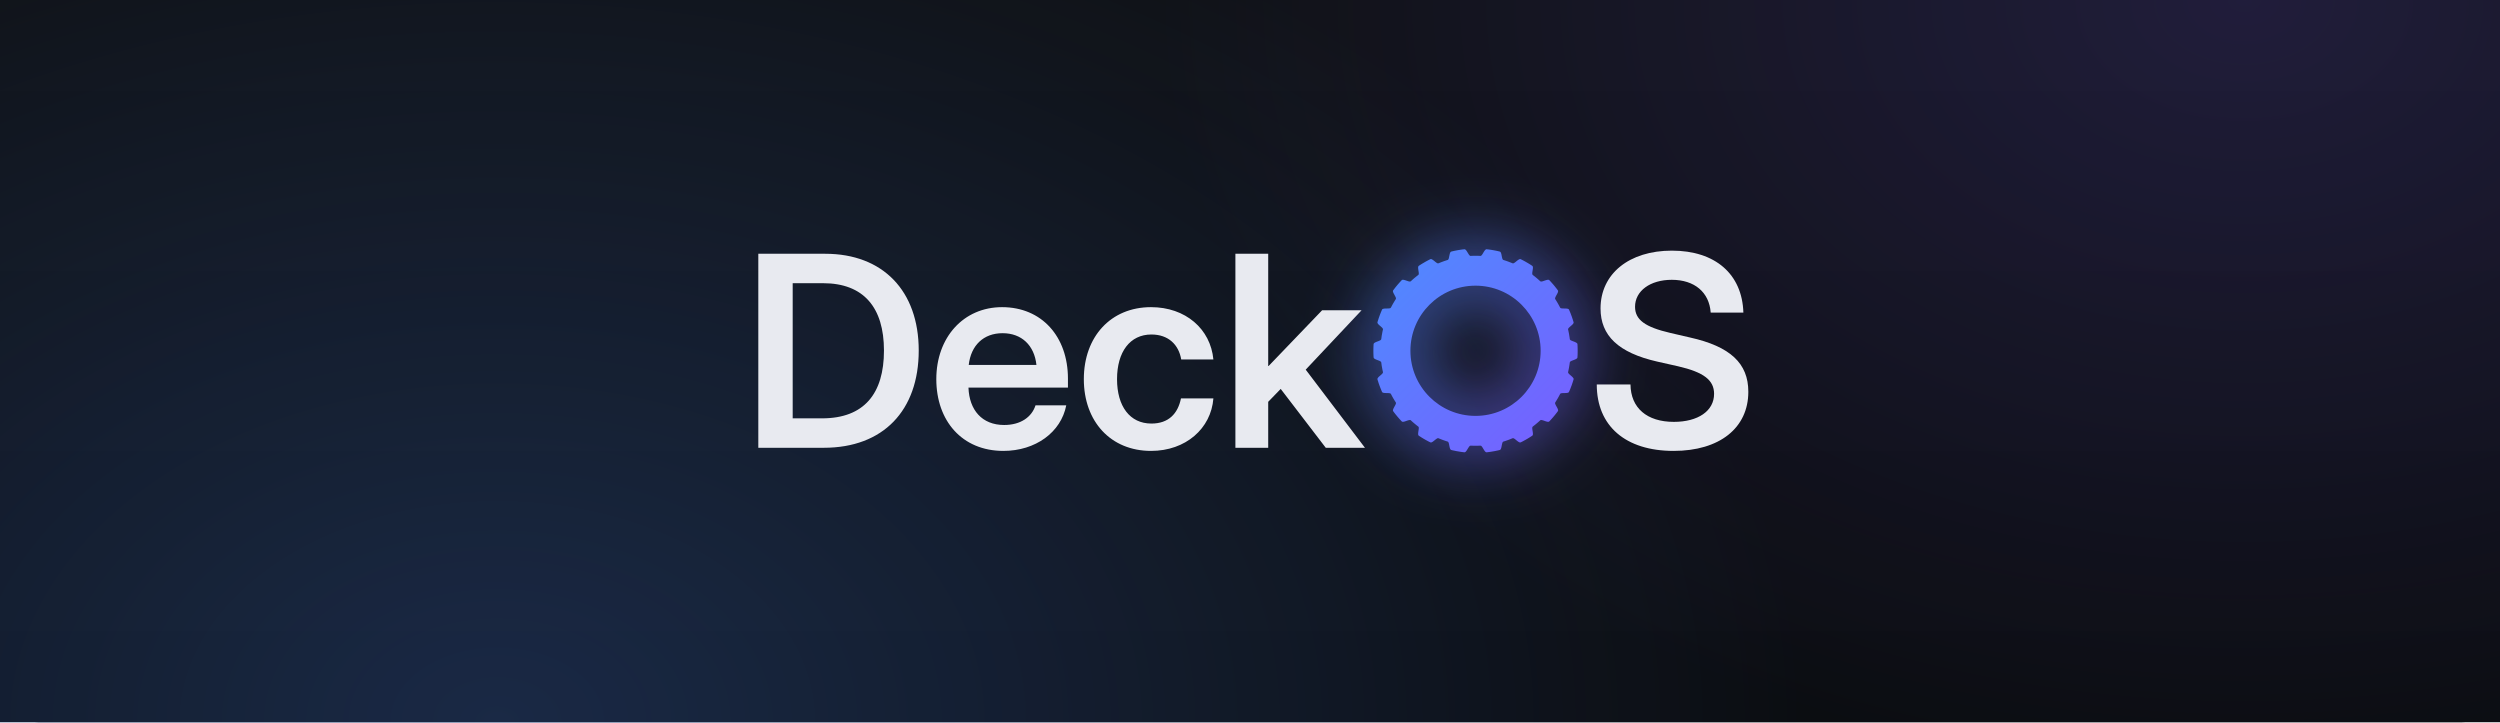
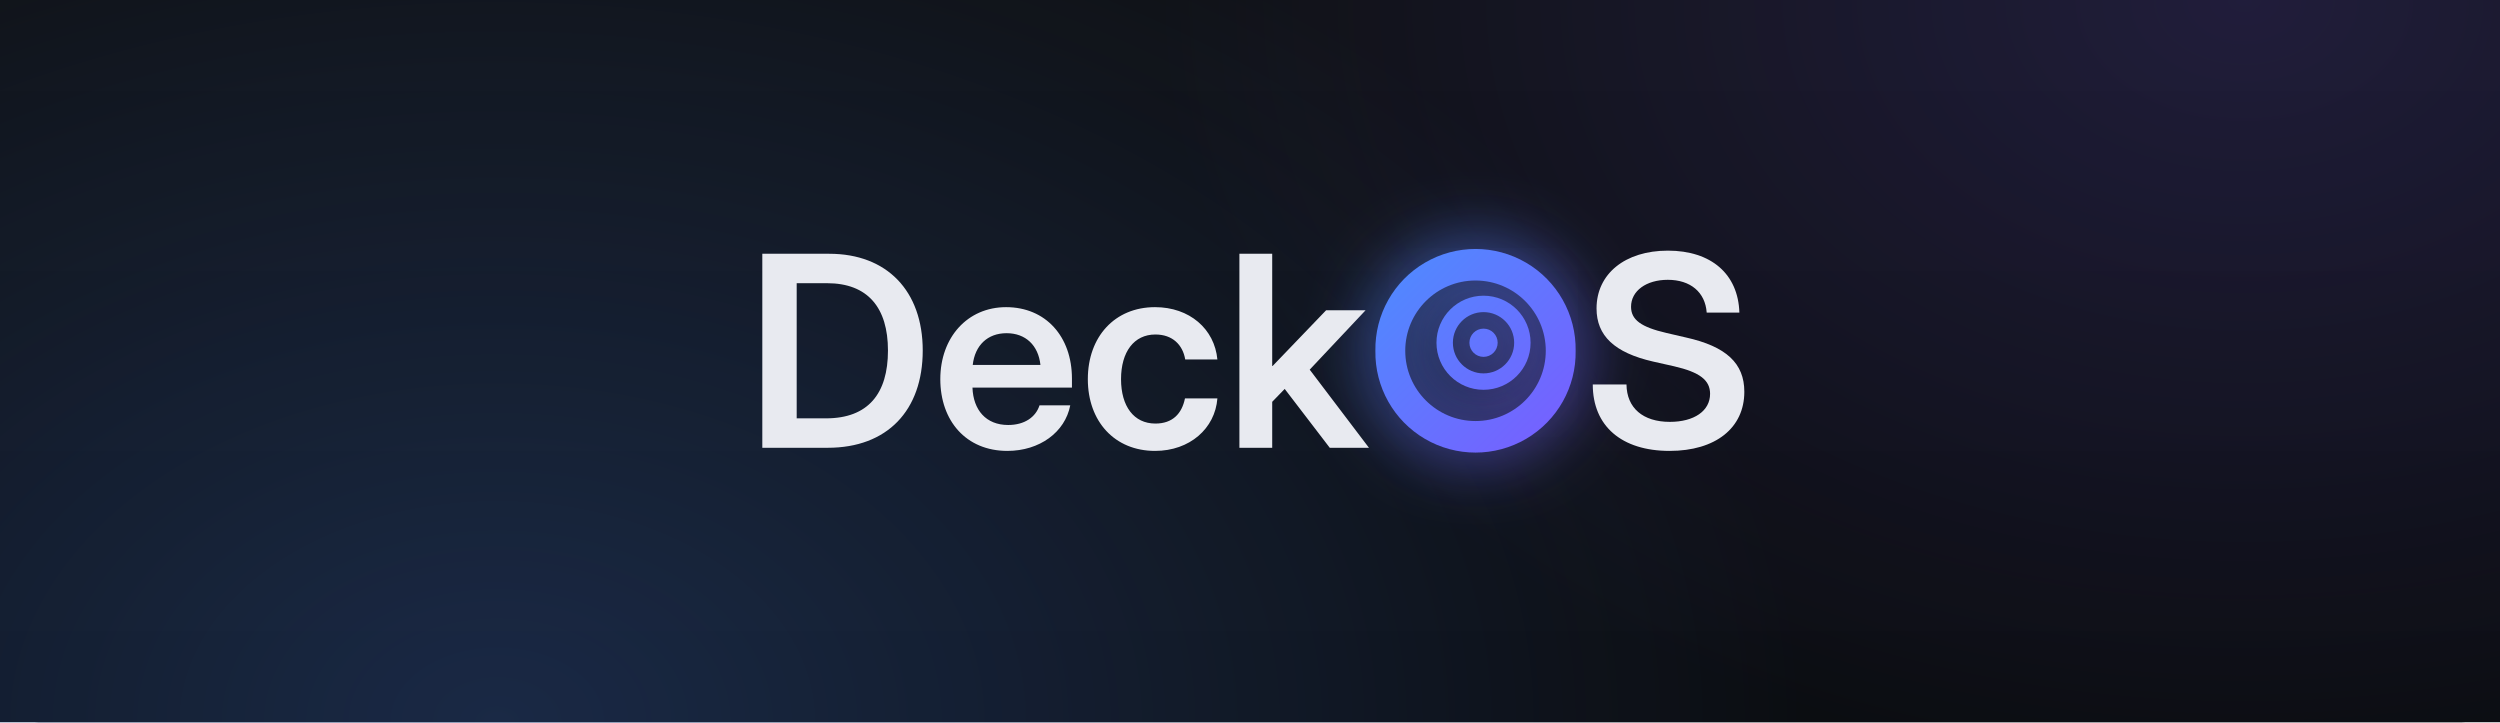
<svg xmlns="http://www.w3.org/2000/svg" width="900" height="260" viewBox="0 0 900 260">
  <defs>
    <linearGradient id="bg" x1="0" y1="0" x2="0" y2="1">
      <stop offset="0" stop-color="#0F1115" />
      <stop offset="1" stop-color="#0B0D11" />
    </linearGradient>
    <radialGradient id="ga" cx="0.5" cy="0.5" r="0.5">
      <stop offset="0" stop-color="#4C8DFF" stop-opacity="0.22" />
      <stop offset="1" stop-color="#4C8DFF" stop-opacity="0" />
    </radialGradient>
    <radialGradient id="gb" cx="0.5" cy="0.5" r="0.5">
      <stop offset="0" stop-color="#7A5CFF" stop-opacity="0.16" />
      <stop offset="1" stop-color="#7A5CFF" stop-opacity="0" />
    </radialGradient>
-     <linearGradient id="deckos-grad" x1="494.42" y1="89.51" x2="567.955" y2="163.046" gradientUnits="userSpaceOnUse">
+     <linearGradient id="deckos-grad" x1="495.141" y1="90.231" x2="567.234" y2="162.325" gradientUnits="userSpaceOnUse">
      <stop offset="0" stop-color="#4C8DFF" />
      <stop offset="1" stop-color="#7A5CFF" />
    </linearGradient>
    <filter id="glow" x="-50%" y="-50%" width="200%" height="200%" color-interpolation-filters="sRGB">
      <feGaussianBlur stdDeviation="12" />
    </filter>
  </defs>
  <rect width="900" height="260" rx="14" fill="#0F1115" />
  <rect width="900" height="260" fill="url(#bg)" />
  <ellipse cx="180.0" cy="260.0" rx="468.75" ry="328.125" fill="url(#ga)" />
  <ellipse cx="810.0" cy="0.0" rx="398.438" ry="281.25" fill="url(#gb)" />
-   <path fill="url(#deckos-grad)" fill-rule="evenodd" opacity="0.85" filter="url(#glow)" d="M531.19,92.08 L531.41,92.08 L531.64,92.09 L531.86,92.09 L532.08,92.10 L532.31,92.10 L532.53,92.11 L532.75,92.12 L532.98,92.13 L533.21,92.06 L533.45,91.82 L533.70,91.47 L533.96,91.03 L534.23,90.58 L534.50,90.18 L534.77,89.89 L535.03,89.74 L535.27,89.74 L535.51,89.77 L535.75,89.79 L535.99,89.82 L536.23,89.86 L536.46,89.89 L536.70,89.93 L536.94,89.96 L537.18,90.00 L537.41,90.04 L537.65,90.08 L537.89,90.13 L538.12,90.17 L538.36,90.22 L538.60,90.26 L538.83,90.31 L539.07,90.36 L539.30,90.42 L539.54,90.47 L539.77,90.53 L540.00,90.59 L540.21,90.76 L540.37,91.09 L540.50,91.53 L540.60,92.04 L540.70,92.55 L540.81,93.00 L540.94,93.35 L541.12,93.55 L541.33,93.62 L541.54,93.69 L541.75,93.76 L541.97,93.83 L542.18,93.90 L542.39,93.97 L542.60,94.05 L542.81,94.12 L543.02,94.20 L543.23,94.28 L543.44,94.36 L543.65,94.44 L543.86,94.52 L544.07,94.60 L544.27,94.69 L544.48,94.77 L544.70,94.83 L544.98,94.73 L545.33,94.52 L545.71,94.22 L546.12,93.88 L546.52,93.58 L546.89,93.36 L547.20,93.25 L547.45,93.30 L547.66,93.41 L547.88,93.52 L548.09,93.63 L548.31,93.74 L548.52,93.85 L548.73,93.97 L548.94,94.08 L549.15,94.20 L549.36,94.32 L549.57,94.44 L549.78,94.56 L549.99,94.68 L550.19,94.80 L550.40,94.93 L550.60,95.05 L550.81,95.18 L551.01,95.31 L551.21,95.44 L551.41,95.57 L551.61,95.71 L551.78,95.89 L551.85,96.22 L551.84,96.65 L551.77,97.15 L551.69,97.67 L551.62,98.15 L551.61,98.56 L551.67,98.85 L551.83,99.01 L552.00,99.15 L552.18,99.29 L552.36,99.42 L552.53,99.56 L552.71,99.70 L552.88,99.85 L553.05,99.99 L553.22,100.13 L553.39,100.28 L553.56,100.42 L553.73,100.57 L553.90,100.72 L554.07,100.87 L554.23,101.02 L554.40,101.17 L554.57,101.31 L554.83,101.36 L555.20,101.31 L555.64,101.17 L556.13,101.00 L556.62,100.84 L557.07,100.73 L557.44,100.71 L557.69,100.80 L557.86,100.97 L558.02,101.14 L558.19,101.32 L558.35,101.50 L558.51,101.68 L558.67,101.86 L558.83,102.04 L558.99,102.22 L559.15,102.40 L559.30,102.58 L559.46,102.77 L559.61,102.95 L559.76,103.14 L559.91,103.33 L560.06,103.52 L560.21,103.70 L560.36,103.90 L560.50,104.09 L560.65,104.28 L560.79,104.47 L560.91,104.68 L560.91,104.98 L560.79,105.36 L560.58,105.79 L560.32,106.25 L560.08,106.70 L559.90,107.10 L559.81,107.42 L559.87,107.65 L559.99,107.84 L560.11,108.03 L560.23,108.22 L560.34,108.41 L560.46,108.60 L560.57,108.79 L560.69,108.99 L560.80,109.18 L560.91,109.38 L561.02,109.57 L561.13,109.77 L561.24,109.96 L561.34,110.16 L561.45,110.36 L561.55,110.56 L561.65,110.75 L561.83,110.92 L562.15,111.01 L562.59,111.05 L563.10,111.06 L563.62,111.07 L564.11,111.10 L564.50,111.19 L564.75,111.33 L564.87,111.54 L564.97,111.76 L565.06,111.99 L565.16,112.21 L565.25,112.43 L565.34,112.65 L565.43,112.88 L565.51,113.10 L565.60,113.33 L565.68,113.55 L565.77,113.78 L565.85,114.00 L565.93,114.23 L566.00,114.46 L566.08,114.69 L566.16,114.92 L566.23,115.15 L566.30,115.37 L566.37,115.60 L566.44,115.84 L566.51,116.07 L566.46,116.33 L566.25,116.64 L565.94,116.97 L565.55,117.31 L565.16,117.65 L564.82,117.97 L564.58,118.26 L564.50,118.51 L564.54,118.73 L564.59,118.95 L564.63,119.17 L564.68,119.39 L564.72,119.61 L564.77,119.83 L564.81,120.05 L564.85,120.27 L564.89,120.49 L564.92,120.71 L564.96,120.93 L564.99,121.15 L565.03,121.37 L565.06,121.59 L565.09,121.81 L565.12,122.04 L565.18,122.25 L565.40,122.46 L565.76,122.64 L566.22,122.83 L566.71,123.01 L567.17,123.21 L567.55,123.42 L567.80,123.64 L567.88,123.87 L567.89,124.11 L567.90,124.35 L567.92,124.59 L567.93,124.83 L567.94,125.08 L567.94,125.32 L567.95,125.56 L567.95,125.80 L567.95,126.04 L567.96,126.28 L567.95,126.52 L567.95,126.76 L567.95,127.00 L567.94,127.24 L567.94,127.48 L567.93,127.72 L567.92,127.96 L567.90,128.20 L567.89,128.44 L567.88,128.68 L567.80,128.92 L567.55,129.14 L567.17,129.35 L566.71,129.54 L566.22,129.73 L565.76,129.91 L565.40,130.10 L565.18,130.30 L565.12,130.52 L565.09,130.74 L565.06,130.96 L565.03,131.18 L564.99,131.41 L564.96,131.63 L564.92,131.85 L564.89,132.07 L564.85,132.29 L564.81,132.51 L564.77,132.73 L564.72,132.95 L564.68,133.17 L564.63,133.39 L564.59,133.61 L564.54,133.82 L564.50,134.04 L564.58,134.30 L564.82,134.59 L565.16,134.91 L565.55,135.24 L565.94,135.59 L566.25,135.92 L566.46,136.22 L566.51,136.49 L566.44,136.72 L566.37,136.95 L566.30,137.18 L566.23,137.41 L566.16,137.64 L566.08,137.87 L566.00,138.10 L565.93,138.32 L565.85,138.55 L565.77,138.78 L565.68,139.00 L565.60,139.23 L565.51,139.45 L565.43,139.68 L565.34,139.90 L565.25,140.13 L565.16,140.35 L565.06,140.57 L564.97,140.79 L564.87,141.01 L564.75,141.22 L564.50,141.37 L564.11,141.45 L563.62,141.49 L563.10,141.50 L562.59,141.51 L562.15,141.55 L561.83,141.64 L561.65,141.80 L561.55,142.00 L561.45,142.20 L561.34,142.40 L561.24,142.59 L561.13,142.79 L561.02,142.99 L560.91,143.18 L560.80,143.38 L560.69,143.57 L560.57,143.76 L560.46,143.95 L560.34,144.14 L560.23,144.33 L560.11,144.52 L559.99,144.71 L559.87,144.90 L559.81,145.14 L559.90,145.46 L560.08,145.86 L560.32,146.30 L560.58,146.76 L560.79,147.20 L560.91,147.58 L560.91,147.88 L560.79,148.08 L560.65,148.28 L560.50,148.47 L560.36,148.66 L560.21,148.85 L560.06,149.04 L559.91,149.23 L559.76,149.42 L559.61,149.60 L559.46,149.79 L559.30,149.97 L559.15,150.16 L558.99,150.34 L558.83,150.52 L558.67,150.70 L558.51,150.88 L558.35,151.06 L558.19,151.24 L558.02,151.41 L557.86,151.59 L557.69,151.76 L557.44,151.85 L557.07,151.83 L556.62,151.72 L556.13,151.55 L555.64,151.38 L555.20,151.25 L554.83,151.19 L554.57,151.24 L554.40,151.39 L554.23,151.54 L554.07,151.69 L553.90,151.84 L553.73,151.99 L553.56,152.13 L553.39,152.28 L553.22,152.42 L553.05,152.57 L552.88,152.71 L552.71,152.85 L552.53,152.99 L552.36,153.13 L552.18,153.27 L552.00,153.41 L551.83,153.54 L551.67,153.71 L551.61,154.00 L551.62,154.40 L551.69,154.89 L551.77,155.41 L551.84,155.91 L551.85,156.34 L551.78,156.66 L551.61,156.85 L551.41,156.98 L551.21,157.11 L551.01,157.24 L550.81,157.37 L550.60,157.50 L550.40,157.63 L550.19,157.75 L549.99,157.88 L549.78,158.00 L549.57,158.12 L549.36,158.24 L549.15,158.36 L548.94,158.47 L548.73,158.59 L548.52,158.70 L548.31,158.82 L548.09,158.93 L547.88,159.04 L547.66,159.15 L547.45,159.25 L547.20,159.30 L546.89,159.20 L546.52,158.98 L546.12,158.67 L545.71,158.34 L545.33,158.04 L544.98,157.82 L544.70,157.73 L544.48,157.78 L544.27,157.87 L544.07,157.95 L543.86,158.04 L543.65,158.12 L543.44,158.20 L543.23,158.28 L543.02,158.36 L542.81,158.44 L542.60,158.51 L542.39,158.58 L542.18,158.66 L541.97,158.73 L541.75,158.80 L541.54,158.87 L541.33,158.93 L541.12,159.01 L540.94,159.21 L540.81,159.56 L540.70,160.01 L540.60,160.52 L540.50,161.03 L540.37,161.47 L540.21,161.79 L540.00,161.97 L539.77,162.03 L539.54,162.09 L539.30,162.14 L539.07,162.19 L538.83,162.24 L538.60,162.29 L538.36,162.34 L538.12,162.39 L537.89,162.43 L537.65,162.47 L537.41,162.51 L537.18,162.55 L536.94,162.59 L536.70,162.63 L536.46,162.67 L536.23,162.70 L535.99,162.73 L535.75,162.76 L535.51,162.79 L535.27,162.82 L535.03,162.82 L534.77,162.67 L534.50,162.37 L534.23,161.97 L533.96,161.52 L533.70,161.09 L533.45,160.73 L533.21,160.50 L532.98,160.43 L532.75,160.44 L532.53,160.45 L532.31,160.45 L532.08,160.46 L531.86,160.47 L531.64,160.47 L531.41,160.47 L531.19,160.47 L530.96,160.47 L530.74,160.47 L530.52,160.47 L530.29,160.46 L530.07,160.45 L529.85,160.45 L529.62,160.44 L529.40,160.43 L529.17,160.50 L528.93,160.73 L528.68,161.09 L528.41,161.52 L528.14,161.97 L527.87,162.37 L527.60,162.67 L527.35,162.82 L527.10,162.82 L526.87,162.79 L526.63,162.76 L526.39,162.73 L526.15,162.70 L525.91,162.67 L525.67,162.63 L525.44,162.59 L525.20,162.55 L524.96,162.51 L524.72,162.47 L524.49,162.43 L524.25,162.39 L524.01,162.34 L523.78,162.29 L523.54,162.24 L523.31,162.19 L523.07,162.14 L522.84,162.09 L522.60,162.03 L522.37,161.97 L522.17,161.79 L522.00,161.47 L521.88,161.03 L521.77,160.52 L521.67,160.01 L521.57,159.56 L521.43,159.21 L521.26,159.01 L521.05,158.93 L520.83,158.87 L520.62,158.80 L520.41,158.73 L520.20,158.66 L519.98,158.58 L519.77,158.51 L519.56,158.44 L519.35,158.36 L519.14,158.28 L518.93,158.20 L518.72,158.12 L518.52,158.04 L518.31,157.95 L518.10,157.87 L517.90,157.78 L517.67,157.73 L517.39,157.82 L517.05,158.04 L516.66,158.34 L516.25,158.67 L515.85,158.98 L515.48,159.20 L515.17,159.30 L514.93,159.25 L514.71,159.15 L514.50,159.04 L514.28,158.93 L514.07,158.82 L513.86,158.70 L513.64,158.59 L513.43,158.47 L513.22,158.36 L513.01,158.24 L512.80,158.12 L512.60,158.00 L512.39,157.88 L512.18,157.75 L511.98,157.63 L511.77,157.50 L511.57,157.37 L511.36,157.24 L511.16,157.11 L510.96,156.98 L510.76,156.85 L510.60,156.66 L510.53,156.34 L510.54,155.91 L510.60,155.41 L510.68,154.89 L510.75,154.40 L510.77,154.00 L510.71,153.71 L510.55,153.54 L510.37,153.41 L510.19,153.27 L510.02,153.13 L509.84,152.99 L509.67,152.85 L509.50,152.71 L509.32,152.57 L509.15,152.42 L508.98,152.28 L508.81,152.13 L508.64,151.99 L508.47,151.84 L508.31,151.69 L508.14,151.54 L507.98,151.39 L507.81,151.24 L507.55,151.19 L507.18,151.25 L506.73,151.38 L506.24,151.55 L505.75,151.72 L505.30,151.83 L504.94,151.85 L504.69,151.76 L504.52,151.59 L504.35,151.41 L504.19,151.24 L504.03,151.06 L503.86,150.88 L503.70,150.70 L503.54,150.52 L503.39,150.34 L503.23,150.16 L503.07,149.97 L502.92,149.79 L502.77,149.60 L502.61,149.42 L502.46,149.23 L502.31,149.04 L502.16,148.85 L502.02,148.66 L501.87,148.47 L501.73,148.28 L501.58,148.08 L501.46,147.88 L501.46,147.58 L501.59,147.20 L501.80,146.76 L502.05,146.30 L502.29,145.86 L502.48,145.46 L502.56,145.14 L502.51,144.90 L502.39,144.71 L502.27,144.52 L502.15,144.33 L502.03,144.14 L501.92,143.95 L501.80,143.76 L501.69,143.57 L501.57,143.38 L501.46,143.18 L501.35,142.99 L501.24,142.79 L501.14,142.59 L501.03,142.40 L500.93,142.20 L500.82,142.00 L500.72,141.80 L500.54,141.64 L500.22,141.55 L499.78,141.51 L499.28,141.50 L498.75,141.49 L498.27,141.45 L497.88,141.37 L497.62,141.22 L497.50,141.01 L497.41,140.79 L497.31,140.57 L497.22,140.35 L497.13,140.13 L497.04,139.90 L496.95,139.68 L496.86,139.45 L496.78,139.23 L496.69,139.00 L496.61,138.78 L496.53,138.55 L496.45,138.32 L496.37,138.10 L496.29,137.87 L496.22,137.64 L496.15,137.41 L496.07,137.18 L496.00,136.95 L495.93,136.72 L495.87,136.49 L495.92,136.22 L496.12,135.92 L496.44,135.59 L496.83,135.24 L497.22,134.91 L497.56,134.59 L497.79,134.30 L497.88,134.04 L497.84,133.82 L497.79,133.61 L497.74,133.39 L497.69,133.17 L497.65,132.95 L497.61,132.73 L497.57,132.51 L497.53,132.29 L497.49,132.07 L497.45,131.85 L497.41,131.63 L497.38,131.41 L497.35,131.18 L497.32,130.96 L497.29,130.74 L497.26,130.52 L497.19,130.30 L496.97,130.10 L496.61,129.91 L496.16,129.73 L495.67,129.54 L495.20,129.35 L494.82,129.14 L494.58,128.92 L494.50,128.68 L494.48,128.44 L494.47,128.20 L494.46,127.96 L494.45,127.72 L494.44,127.48 L494.43,127.24 L494.43,127.00 L494.42,126.76 L494.42,126.52 L494.42,126.28 L494.42,126.04 L494.42,125.80 L494.43,125.56 L494.43,125.32 L494.44,125.08 L494.45,124.83 L494.46,124.59 L494.47,124.35 L494.48,124.11 L494.50,123.87 L494.58,123.64 L494.82,123.42 L495.20,123.21 L495.67,123.01 L496.16,122.83 L496.61,122.64 L496.97,122.46 L497.19,122.25 L497.26,122.04 L497.29,121.81 L497.32,121.59 L497.35,121.37 L497.38,121.15 L497.41,120.93 L497.45,120.71 L497.49,120.49 L497.53,120.27 L497.57,120.05 L497.61,119.83 L497.65,119.61 L497.69,119.39 L497.74,119.17 L497.79,118.95 L497.84,118.73 L497.88,118.51 L497.79,118.26 L497.56,117.97 L497.22,117.65 L496.83,117.31 L496.44,116.97 L496.12,116.64 L495.92,116.33 L495.87,116.07 L495.93,115.84 L496.00,115.60 L496.07,115.37 L496.15,115.15 L496.22,114.92 L496.29,114.69 L496.37,114.46 L496.45,114.23 L496.53,114.00 L496.61,113.78 L496.69,113.55 L496.78,113.33 L496.86,113.10 L496.95,112.88 L497.04,112.65 L497.13,112.43 L497.22,112.21 L497.31,111.99 L497.41,111.76 L497.50,111.54 L497.62,111.33 L497.88,111.19 L498.27,111.10 L498.75,111.07 L499.28,111.06 L499.78,111.05 L500.22,111.01 L500.54,110.92 L500.72,110.75 L500.82,110.56 L500.93,110.36 L501.03,110.16 L501.14,109.96 L501.24,109.77 L501.35,109.57 L501.46,109.38 L501.57,109.18 L501.69,108.99 L501.80,108.79 L501.92,108.60 L502.03,108.41 L502.15,108.22 L502.27,108.03 L502.39,107.84 L502.51,107.65 L502.56,107.42 L502.48,107.10 L502.29,106.70 L502.05,106.25 L501.80,105.79 L501.59,105.36 L501.46,104.98 L501.46,104.68 L501.58,104.47 L501.73,104.28 L501.87,104.09 L502.02,103.90 L502.16,103.70 L502.31,103.52 L502.46,103.33 L502.61,103.14 L502.77,102.95 L502.92,102.77 L503.07,102.58 L503.23,102.40 L503.39,102.22 L503.54,102.04 L503.70,101.86 L503.86,101.68 L504.03,101.50 L504.19,101.32 L504.35,101.14 L504.52,100.97 L504.69,100.80 L504.94,100.71 L505.30,100.73 L505.75,100.84 L506.24,101.00 L506.73,101.17 L507.18,101.31 L507.55,101.36 L507.81,101.31 L507.98,101.17 L508.14,101.02 L508.31,100.87 L508.47,100.72 L508.64,100.57 L508.81,100.42 L508.98,100.28 L509.15,100.13 L509.32,99.99 L509.50,99.85 L509.67,99.70 L509.84,99.56 L510.02,99.42 L510.19,99.29 L510.37,99.15 L510.55,99.01 L510.71,98.85 L510.77,98.56 L510.75,98.15 L510.68,97.67 L510.60,97.15 L510.54,96.65 L510.53,96.22 L510.60,95.89 L510.76,95.71 L510.96,95.57 L511.16,95.44 L511.36,95.31 L511.57,95.18 L511.77,95.05 L511.98,94.93 L512.18,94.80 L512.39,94.68 L512.60,94.56 L512.80,94.44 L513.01,94.32 L513.22,94.20 L513.43,94.08 L513.64,93.97 L513.86,93.85 L514.07,93.74 L514.28,93.63 L514.50,93.52 L514.71,93.41 L514.93,93.30 L515.17,93.25 L515.48,93.36 L515.85,93.58 L516.25,93.88 L516.66,94.22 L517.05,94.52 L517.39,94.73 L517.67,94.83 L517.90,94.77 L518.10,94.69 L518.31,94.60 L518.52,94.52 L518.72,94.44 L518.93,94.36 L519.14,94.28 L519.35,94.20 L519.56,94.12 L519.77,94.05 L519.98,93.97 L520.20,93.90 L520.41,93.83 L520.62,93.76 L520.83,93.69 L521.05,93.62 L521.26,93.55 L521.43,93.35 L521.57,93.00 L521.67,92.55 L521.77,92.04 L521.88,91.53 L522.00,91.09 L522.17,90.76 L522.37,90.59 L522.60,90.53 L522.84,90.47 L523.07,90.42 L523.31,90.36 L523.54,90.31 L523.78,90.26 L524.01,90.22 L524.25,90.17 L524.49,90.13 L524.72,90.08 L524.96,90.04 L525.20,90.00 L525.44,89.96 L525.67,89.93 L525.91,89.89 L526.15,89.86 L526.39,89.82 L526.63,89.79 L526.87,89.77 L527.10,89.74 L527.35,89.74 L527.60,89.89 L527.87,90.18 L528.14,90.58 L528.41,91.03 L528.68,91.47 L528.93,91.82 L529.17,92.06 L529.40,92.13 L529.62,92.12 L529.85,92.11 L530.07,92.10 L530.29,92.10 L530.52,92.09 L530.74,92.09 L530.96,92.08 Z M507.75,126.28 a23.44,23.44 0 1,0 46.88,0 a23.44,23.44 0 1,0 -46.88,0 Z" />
-   <path fill="#E8EAF0" d="M296.571 161.2C317.946 161.2 330.743 147.794 330.743 126.184C330.743 104.716 317.852 91.356 297.086 91.356H272.993V161.2ZM285.368 150.606V101.95H296.289C311.008 101.95 318.227 110.809 318.227 126.184C318.227 141.7 311.102 150.606 295.914 150.606Z M361.211 162.325C372.789 162.325 381.977 155.622 383.852 145.919H372.789C371.43 150.137 367.446 152.997 361.493 152.997C353.524 152.997 348.93 147.606 348.649 139.544H384.461V136.309C384.461 121.122 374.993 110.575 360.743 110.575C346.868 110.575 337.071 121.45 337.071 136.497C337.071 151.497 346.352 162.325 361.211 162.325ZM348.743 131.387C349.539 124.309 354.086 119.95 360.93 119.95C367.774 119.95 372.368 124.309 373.118 131.387Z M414.368 162.325C426.883 162.325 435.977 154.262 436.821 143.434H425.149C424.024 148.919 420.696 152.481 414.508 152.481C406.727 152.481 402.133 146.247 402.133 136.497C402.133 126.7 406.774 120.419 414.508 120.419C420.649 120.419 424.352 124.122 425.243 129.419H436.821C435.789 118.403 426.789 110.575 414.368 110.575C399.883 110.575 390.18 121.216 390.18 136.497C390.18 151.778 399.883 162.325 414.368 162.325Z M444.743 161.2H456.555V144.653L461.055 140.012L477.274 161.2H491.383L470.055 133.075L490.164 111.7H475.961L456.696 131.762H456.555V91.356H444.743Z" />
-   <path fill="url(#deckos-grad)" fill-rule="evenodd" d="M531.19,92.08 L531.41,92.08 L531.64,92.09 L531.86,92.09 L532.08,92.10 L532.31,92.10 L532.53,92.11 L532.75,92.12 L532.98,92.13 L533.21,92.06 L533.45,91.82 L533.70,91.47 L533.96,91.03 L534.23,90.58 L534.50,90.18 L534.77,89.89 L535.03,89.74 L535.27,89.74 L535.51,89.77 L535.75,89.79 L535.99,89.82 L536.23,89.86 L536.46,89.89 L536.70,89.93 L536.94,89.96 L537.18,90.00 L537.41,90.04 L537.65,90.08 L537.89,90.13 L538.12,90.17 L538.36,90.22 L538.60,90.26 L538.83,90.31 L539.07,90.36 L539.30,90.42 L539.54,90.47 L539.77,90.53 L540.00,90.59 L540.21,90.76 L540.37,91.09 L540.50,91.53 L540.60,92.04 L540.70,92.55 L540.81,93.00 L540.94,93.35 L541.12,93.55 L541.33,93.62 L541.54,93.69 L541.75,93.76 L541.97,93.83 L542.18,93.90 L542.39,93.97 L542.60,94.05 L542.81,94.12 L543.02,94.20 L543.23,94.28 L543.44,94.36 L543.65,94.44 L543.86,94.52 L544.07,94.60 L544.27,94.69 L544.48,94.77 L544.70,94.83 L544.98,94.73 L545.33,94.52 L545.71,94.22 L546.12,93.88 L546.52,93.58 L546.89,93.36 L547.20,93.25 L547.45,93.30 L547.66,93.41 L547.88,93.52 L548.09,93.63 L548.31,93.74 L548.52,93.85 L548.73,93.97 L548.94,94.08 L549.15,94.20 L549.36,94.32 L549.57,94.44 L549.78,94.56 L549.99,94.68 L550.19,94.80 L550.40,94.93 L550.60,95.05 L550.81,95.18 L551.01,95.31 L551.21,95.44 L551.41,95.57 L551.61,95.71 L551.78,95.89 L551.85,96.22 L551.84,96.65 L551.77,97.15 L551.69,97.67 L551.62,98.15 L551.61,98.56 L551.67,98.85 L551.83,99.01 L552.00,99.15 L552.18,99.29 L552.36,99.42 L552.53,99.56 L552.71,99.70 L552.88,99.85 L553.05,99.99 L553.22,100.13 L553.39,100.28 L553.56,100.42 L553.73,100.57 L553.90,100.72 L554.07,100.87 L554.23,101.02 L554.40,101.17 L554.57,101.31 L554.83,101.36 L555.20,101.31 L555.64,101.17 L556.13,101.00 L556.62,100.84 L557.07,100.73 L557.44,100.71 L557.69,100.80 L557.86,100.97 L558.02,101.14 L558.19,101.32 L558.35,101.50 L558.51,101.68 L558.67,101.86 L558.83,102.04 L558.99,102.22 L559.15,102.40 L559.30,102.58 L559.46,102.77 L559.61,102.95 L559.76,103.14 L559.91,103.33 L560.06,103.52 L560.21,103.70 L560.36,103.90 L560.50,104.09 L560.65,104.28 L560.79,104.47 L560.91,104.68 L560.91,104.98 L560.79,105.36 L560.58,105.79 L560.32,106.25 L560.08,106.70 L559.90,107.10 L559.81,107.42 L559.87,107.65 L559.99,107.84 L560.11,108.03 L560.23,108.22 L560.34,108.41 L560.46,108.60 L560.57,108.79 L560.69,108.99 L560.80,109.18 L560.91,109.38 L561.02,109.57 L561.13,109.77 L561.24,109.96 L561.34,110.16 L561.45,110.36 L561.55,110.56 L561.65,110.75 L561.83,110.92 L562.15,111.01 L562.59,111.05 L563.10,111.06 L563.62,111.07 L564.11,111.10 L564.50,111.19 L564.75,111.33 L564.87,111.54 L564.97,111.76 L565.06,111.99 L565.16,112.21 L565.25,112.43 L565.34,112.65 L565.43,112.88 L565.51,113.10 L565.60,113.33 L565.68,113.55 L565.77,113.78 L565.85,114.00 L565.93,114.23 L566.00,114.46 L566.08,114.69 L566.16,114.92 L566.23,115.15 L566.30,115.37 L566.37,115.60 L566.44,115.84 L566.51,116.07 L566.46,116.33 L566.25,116.64 L565.94,116.97 L565.55,117.31 L565.16,117.65 L564.82,117.97 L564.58,118.26 L564.50,118.51 L564.54,118.73 L564.59,118.95 L564.63,119.17 L564.68,119.39 L564.72,119.61 L564.77,119.83 L564.81,120.05 L564.85,120.27 L564.89,120.49 L564.92,120.71 L564.96,120.93 L564.99,121.15 L565.03,121.37 L565.06,121.59 L565.09,121.81 L565.12,122.04 L565.18,122.25 L565.40,122.46 L565.76,122.64 L566.22,122.83 L566.71,123.01 L567.17,123.21 L567.55,123.42 L567.80,123.64 L567.88,123.87 L567.89,124.11 L567.90,124.35 L567.92,124.59 L567.93,124.83 L567.94,125.08 L567.94,125.32 L567.95,125.56 L567.95,125.80 L567.95,126.04 L567.96,126.28 L567.95,126.52 L567.95,126.76 L567.95,127.00 L567.94,127.24 L567.94,127.48 L567.93,127.72 L567.92,127.96 L567.90,128.20 L567.89,128.44 L567.88,128.68 L567.80,128.92 L567.55,129.14 L567.17,129.35 L566.71,129.54 L566.22,129.73 L565.76,129.91 L565.40,130.10 L565.18,130.30 L565.12,130.52 L565.09,130.74 L565.06,130.96 L565.03,131.18 L564.99,131.41 L564.96,131.63 L564.92,131.85 L564.89,132.07 L564.85,132.29 L564.81,132.51 L564.77,132.73 L564.72,132.95 L564.68,133.17 L564.63,133.39 L564.59,133.61 L564.54,133.82 L564.50,134.04 L564.58,134.30 L564.82,134.59 L565.16,134.91 L565.55,135.24 L565.94,135.59 L566.25,135.92 L566.46,136.22 L566.51,136.49 L566.44,136.72 L566.37,136.95 L566.30,137.18 L566.23,137.41 L566.16,137.64 L566.08,137.87 L566.00,138.10 L565.93,138.32 L565.85,138.55 L565.77,138.78 L565.68,139.00 L565.60,139.23 L565.51,139.45 L565.43,139.68 L565.34,139.90 L565.25,140.13 L565.16,140.35 L565.06,140.57 L564.97,140.79 L564.87,141.01 L564.75,141.22 L564.50,141.37 L564.11,141.45 L563.62,141.49 L563.10,141.50 L562.59,141.51 L562.15,141.55 L561.83,141.64 L561.65,141.80 L561.55,142.00 L561.45,142.20 L561.34,142.40 L561.24,142.59 L561.13,142.79 L561.02,142.99 L560.91,143.18 L560.80,143.38 L560.69,143.57 L560.57,143.76 L560.46,143.95 L560.34,144.14 L560.23,144.33 L560.11,144.52 L559.99,144.71 L559.87,144.90 L559.81,145.14 L559.90,145.46 L560.08,145.86 L560.32,146.30 L560.58,146.76 L560.79,147.20 L560.91,147.58 L560.91,147.88 L560.79,148.08 L560.65,148.28 L560.50,148.47 L560.36,148.66 L560.21,148.85 L560.06,149.04 L559.91,149.23 L559.76,149.42 L559.61,149.60 L559.46,149.79 L559.30,149.97 L559.15,150.16 L558.99,150.34 L558.83,150.52 L558.67,150.70 L558.51,150.88 L558.35,151.06 L558.19,151.24 L558.02,151.41 L557.86,151.59 L557.69,151.76 L557.44,151.85 L557.07,151.83 L556.62,151.72 L556.13,151.55 L555.64,151.38 L555.20,151.25 L554.83,151.19 L554.57,151.24 L554.40,151.39 L554.23,151.54 L554.07,151.69 L553.90,151.84 L553.73,151.99 L553.56,152.13 L553.39,152.28 L553.22,152.42 L553.05,152.57 L552.88,152.71 L552.71,152.85 L552.53,152.99 L552.36,153.13 L552.18,153.27 L552.00,153.41 L551.83,153.54 L551.67,153.71 L551.61,154.00 L551.62,154.40 L551.69,154.89 L551.77,155.41 L551.84,155.91 L551.85,156.34 L551.78,156.66 L551.61,156.85 L551.41,156.98 L551.21,157.11 L551.01,157.24 L550.81,157.37 L550.60,157.50 L550.40,157.63 L550.19,157.75 L549.99,157.88 L549.78,158.00 L549.57,158.12 L549.36,158.24 L549.15,158.36 L548.94,158.47 L548.73,158.59 L548.52,158.70 L548.31,158.82 L548.09,158.93 L547.88,159.04 L547.66,159.15 L547.45,159.25 L547.20,159.30 L546.89,159.20 L546.52,158.98 L546.12,158.67 L545.71,158.34 L545.33,158.04 L544.98,157.82 L544.70,157.73 L544.48,157.78 L544.27,157.87 L544.07,157.95 L543.86,158.04 L543.65,158.12 L543.44,158.20 L543.23,158.28 L543.02,158.36 L542.81,158.44 L542.60,158.51 L542.39,158.58 L542.18,158.66 L541.97,158.73 L541.75,158.80 L541.54,158.87 L541.33,158.93 L541.12,159.01 L540.94,159.21 L540.81,159.56 L540.70,160.01 L540.60,160.52 L540.50,161.03 L540.37,161.47 L540.21,161.79 L540.00,161.97 L539.77,162.03 L539.54,162.09 L539.30,162.14 L539.07,162.19 L538.83,162.24 L538.60,162.29 L538.36,162.34 L538.12,162.39 L537.89,162.43 L537.65,162.47 L537.41,162.51 L537.18,162.55 L536.94,162.59 L536.70,162.63 L536.46,162.67 L536.23,162.70 L535.99,162.73 L535.75,162.76 L535.51,162.79 L535.27,162.82 L535.03,162.82 L534.77,162.67 L534.50,162.37 L534.23,161.97 L533.96,161.52 L533.70,161.09 L533.45,160.73 L533.21,160.50 L532.98,160.43 L532.75,160.44 L532.53,160.45 L532.31,160.45 L532.08,160.46 L531.86,160.47 L531.64,160.47 L531.41,160.47 L531.19,160.47 L530.96,160.47 L530.74,160.47 L530.52,160.47 L530.29,160.46 L530.07,160.45 L529.85,160.45 L529.62,160.44 L529.40,160.43 L529.17,160.50 L528.93,160.73 L528.68,161.09 L528.41,161.52 L528.14,161.97 L527.87,162.37 L527.60,162.67 L527.35,162.82 L527.10,162.82 L526.87,162.79 L526.63,162.76 L526.39,162.73 L526.15,162.70 L525.91,162.67 L525.67,162.63 L525.44,162.59 L525.20,162.55 L524.96,162.51 L524.72,162.47 L524.49,162.43 L524.25,162.39 L524.01,162.34 L523.78,162.29 L523.54,162.24 L523.31,162.19 L523.07,162.14 L522.84,162.09 L522.60,162.03 L522.37,161.97 L522.17,161.79 L522.00,161.47 L521.88,161.03 L521.77,160.52 L521.67,160.01 L521.57,159.56 L521.43,159.21 L521.26,159.01 L521.05,158.93 L520.83,158.87 L520.62,158.80 L520.41,158.73 L520.20,158.66 L519.98,158.58 L519.77,158.51 L519.56,158.44 L519.35,158.36 L519.14,158.28 L518.93,158.20 L518.72,158.12 L518.52,158.04 L518.31,157.95 L518.10,157.87 L517.90,157.78 L517.67,157.73 L517.39,157.82 L517.05,158.04 L516.66,158.34 L516.25,158.67 L515.85,158.98 L515.48,159.20 L515.17,159.30 L514.93,159.25 L514.71,159.15 L514.50,159.04 L514.28,158.93 L514.07,158.82 L513.86,158.70 L513.64,158.59 L513.43,158.47 L513.22,158.36 L513.01,158.24 L512.80,158.12 L512.60,158.00 L512.39,157.88 L512.18,157.75 L511.98,157.63 L511.77,157.50 L511.57,157.37 L511.36,157.24 L511.16,157.11 L510.96,156.98 L510.76,156.85 L510.60,156.66 L510.53,156.34 L510.54,155.91 L510.60,155.41 L510.68,154.89 L510.75,154.40 L510.77,154.00 L510.71,153.71 L510.55,153.54 L510.37,153.41 L510.19,153.27 L510.02,153.13 L509.84,152.99 L509.67,152.85 L509.50,152.71 L509.32,152.57 L509.15,152.42 L508.98,152.28 L508.81,152.13 L508.64,151.99 L508.47,151.84 L508.31,151.69 L508.14,151.54 L507.98,151.39 L507.81,151.24 L507.55,151.19 L507.18,151.25 L506.73,151.38 L506.24,151.55 L505.75,151.72 L505.30,151.83 L504.94,151.85 L504.69,151.76 L504.52,151.59 L504.35,151.41 L504.19,151.24 L504.03,151.06 L503.86,150.88 L503.70,150.70 L503.54,150.52 L503.39,150.34 L503.23,150.16 L503.07,149.97 L502.92,149.79 L502.77,149.60 L502.61,149.42 L502.46,149.23 L502.31,149.04 L502.16,148.85 L502.02,148.66 L501.87,148.47 L501.73,148.28 L501.58,148.08 L501.46,147.88 L501.46,147.58 L501.59,147.20 L501.80,146.76 L502.05,146.30 L502.29,145.86 L502.48,145.46 L502.56,145.14 L502.51,144.90 L502.39,144.71 L502.27,144.52 L502.15,144.33 L502.03,144.14 L501.92,143.95 L501.80,143.76 L501.69,143.57 L501.57,143.38 L501.46,143.18 L501.35,142.99 L501.24,142.79 L501.14,142.59 L501.03,142.40 L500.93,142.20 L500.82,142.00 L500.72,141.80 L500.54,141.64 L500.22,141.55 L499.78,141.51 L499.28,141.50 L498.75,141.49 L498.27,141.45 L497.88,141.37 L497.62,141.22 L497.50,141.01 L497.41,140.79 L497.31,140.57 L497.22,140.35 L497.13,140.13 L497.04,139.90 L496.95,139.68 L496.86,139.45 L496.78,139.23 L496.69,139.00 L496.61,138.78 L496.53,138.55 L496.45,138.32 L496.37,138.10 L496.29,137.87 L496.22,137.64 L496.15,137.41 L496.07,137.18 L496.00,136.95 L495.93,136.72 L495.87,136.49 L495.92,136.22 L496.12,135.92 L496.44,135.59 L496.83,135.24 L497.22,134.91 L497.56,134.59 L497.79,134.30 L497.88,134.04 L497.84,133.82 L497.79,133.61 L497.74,133.39 L497.69,133.17 L497.65,132.95 L497.61,132.73 L497.57,132.51 L497.53,132.29 L497.49,132.07 L497.45,131.85 L497.41,131.63 L497.38,131.41 L497.35,131.18 L497.32,130.96 L497.29,130.74 L497.26,130.52 L497.19,130.30 L496.97,130.10 L496.61,129.91 L496.16,129.73 L495.67,129.54 L495.20,129.35 L494.82,129.14 L494.58,128.92 L494.50,128.68 L494.48,128.44 L494.47,128.20 L494.46,127.96 L494.45,127.72 L494.44,127.48 L494.43,127.24 L494.43,127.00 L494.42,126.76 L494.42,126.52 L494.42,126.28 L494.42,126.04 L494.42,125.80 L494.43,125.56 L494.43,125.32 L494.44,125.08 L494.45,124.83 L494.46,124.59 L494.47,124.35 L494.48,124.11 L494.50,123.87 L494.58,123.64 L494.82,123.42 L495.20,123.21 L495.67,123.01 L496.16,122.83 L496.61,122.64 L496.97,122.46 L497.19,122.25 L497.26,122.04 L497.29,121.81 L497.32,121.59 L497.35,121.37 L497.38,121.15 L497.41,120.93 L497.45,120.71 L497.49,120.49 L497.53,120.27 L497.57,120.05 L497.61,119.83 L497.65,119.61 L497.69,119.39 L497.74,119.17 L497.79,118.95 L497.84,118.73 L497.88,118.51 L497.79,118.26 L497.56,117.97 L497.22,117.65 L496.83,117.31 L496.44,116.97 L496.12,116.64 L495.92,116.33 L495.87,116.07 L495.93,115.84 L496.00,115.60 L496.07,115.37 L496.15,115.15 L496.22,114.92 L496.29,114.69 L496.37,114.46 L496.45,114.23 L496.53,114.00 L496.61,113.78 L496.69,113.55 L496.78,113.33 L496.86,113.10 L496.95,112.88 L497.04,112.65 L497.13,112.43 L497.22,112.21 L497.31,111.99 L497.41,111.76 L497.50,111.54 L497.62,111.33 L497.88,111.19 L498.27,111.10 L498.75,111.07 L499.28,111.06 L499.78,111.05 L500.22,111.01 L500.54,110.92 L500.72,110.75 L500.82,110.56 L500.93,110.36 L501.03,110.16 L501.14,109.96 L501.24,109.77 L501.35,109.57 L501.46,109.38 L501.57,109.18 L501.69,108.99 L501.80,108.79 L501.92,108.60 L502.03,108.41 L502.15,108.22 L502.27,108.03 L502.39,107.84 L502.51,107.65 L502.56,107.42 L502.48,107.10 L502.29,106.70 L502.05,106.25 L501.80,105.79 L501.59,105.36 L501.46,104.98 L501.46,104.68 L501.58,104.47 L501.73,104.28 L501.87,104.09 L502.02,103.90 L502.16,103.70 L502.31,103.52 L502.46,103.33 L502.61,103.14 L502.77,102.95 L502.92,102.77 L503.07,102.58 L503.23,102.40 L503.39,102.22 L503.54,102.04 L503.70,101.86 L503.86,101.68 L504.03,101.50 L504.19,101.32 L504.35,101.14 L504.52,100.97 L504.69,100.80 L504.94,100.71 L505.30,100.73 L505.75,100.84 L506.24,101.00 L506.73,101.17 L507.18,101.31 L507.55,101.36 L507.81,101.31 L507.98,101.17 L508.14,101.02 L508.31,100.87 L508.47,100.72 L508.64,100.57 L508.81,100.42 L508.98,100.28 L509.15,100.13 L509.32,99.99 L509.50,99.85 L509.67,99.70 L509.84,99.56 L510.02,99.42 L510.19,99.29 L510.37,99.15 L510.55,99.01 L510.71,98.85 L510.77,98.56 L510.75,98.15 L510.68,97.67 L510.60,97.15 L510.54,96.65 L510.53,96.22 L510.60,95.89 L510.76,95.71 L510.96,95.57 L511.16,95.44 L511.36,95.31 L511.57,95.18 L511.77,95.05 L511.98,94.93 L512.18,94.80 L512.39,94.68 L512.60,94.56 L512.80,94.44 L513.01,94.32 L513.22,94.20 L513.43,94.08 L513.64,93.97 L513.86,93.85 L514.07,93.74 L514.28,93.63 L514.50,93.52 L514.71,93.41 L514.93,93.30 L515.17,93.25 L515.48,93.36 L515.85,93.58 L516.25,93.88 L516.66,94.22 L517.05,94.52 L517.39,94.73 L517.67,94.83 L517.90,94.77 L518.10,94.69 L518.31,94.60 L518.52,94.52 L518.72,94.44 L518.93,94.36 L519.14,94.28 L519.35,94.20 L519.56,94.12 L519.77,94.05 L519.98,93.97 L520.20,93.90 L520.41,93.83 L520.62,93.76 L520.83,93.69 L521.05,93.62 L521.26,93.55 L521.43,93.35 L521.57,93.00 L521.67,92.55 L521.77,92.04 L521.88,91.53 L522.00,91.09 L522.17,90.76 L522.37,90.59 L522.60,90.53 L522.84,90.47 L523.07,90.42 L523.31,90.36 L523.54,90.31 L523.78,90.26 L524.01,90.22 L524.25,90.17 L524.49,90.13 L524.72,90.08 L524.96,90.04 L525.20,90.00 L525.44,89.96 L525.67,89.93 L525.91,89.89 L526.15,89.86 L526.39,89.82 L526.63,89.79 L526.87,89.77 L527.10,89.74 L527.35,89.74 L527.60,89.89 L527.87,90.18 L528.14,90.58 L528.41,91.03 L528.68,91.47 L528.93,91.82 L529.17,92.06 L529.40,92.13 L529.62,92.12 L529.85,92.11 L530.07,92.10 L530.29,92.10 L530.52,92.09 L530.74,92.09 L530.96,92.08 Z M507.75,126.28 a23.44,23.44 0 1,0 46.88,0 a23.44,23.44 0 1,0 -46.88,0 Z" />
-   <path fill="#E8EAF0" d="M602.492 162.325C619.039 162.325 629.398 154.075 629.398 141.044C629.398 130.778 622.883 124.731 608.398 121.497L601.32 119.856C592.226 117.747 588.617 115.122 588.617 110.434C588.617 104.716 594.101 100.731 601.836 100.731C609.992 100.731 615.336 105.184 615.851 112.544H627.617C627.195 98.669 617.492 90.231 601.883 90.231C586.461 90.231 576.195 98.575 576.195 111.044C576.195 120.841 582.617 126.981 596.586 130.169L604.086 131.856C613.414 134.012 617.07 136.872 617.07 141.794C617.07 147.934 611.304 151.872 602.586 151.872C592.883 151.872 587.07 146.856 586.976 138.419H574.836C574.836 153.372 585.195 162.325 602.492 162.325Z" />
+   <path fill="url(#deckos-grad)" fill-rule="evenodd" opacity="0.85" filter="url(#glow)" d="M495.14,126.28 a36.05,36.05 0 1,0 72.09,0 a36.05,36.05 0 1,0 -72.09,0 Z M505.89,126.28 a25.29,25.29 0 1,0 50.59,0 a25.29,25.29 0 1,0 -50.59,0 Z" />
+   <path fill="url(#deckos-grad)" fill-rule="evenodd" opacity="0.85" filter="url(#glow)" d="M517.13,123.39 a16.94,16.94 0 1,0 33.88,0 a16.94,16.94 0 1,0 -33.88,0 Z M523.04,123.39 a11.03,11.03 0 1,0 22.06,0 a11.03,11.03 0 1,0 -22.06,0 Z M528.99,123.39 a5.08,5.08 0 1,0 10.17,0 a5.08,5.08 0 1,0 -10.17,0 Z" />
+   <path fill="#E8EAF0" d="M298.011 161.2C319.386 161.2 332.183 147.794 332.183 126.184C332.183 104.716 319.292 91.356 298.526 91.356H274.433V161.2ZM286.808 150.606V101.95H297.729C312.448 101.95 319.667 110.809 319.667 126.184C319.667 141.7 312.542 150.606 297.354 150.606Z M362.651 162.325C374.229 162.325 383.417 155.622 385.292 145.919H374.229C372.87 150.137 368.886 152.997 362.933 152.997C354.964 152.997 350.37 147.606 350.089 139.544H385.901V136.309C385.901 121.122 376.433 110.575 362.183 110.575C348.308 110.575 338.511 121.45 338.511 136.497C338.511 151.497 347.792 162.325 362.651 162.325ZM350.183 131.387C350.979 124.309 355.526 119.95 362.37 119.95C369.214 119.95 373.808 124.309 374.558 131.387Z M415.808 162.325C428.323 162.325 437.417 154.262 438.261 143.434H426.589C425.464 148.919 422.136 152.481 415.948 152.481C408.167 152.481 403.573 146.247 403.573 136.497C403.573 126.7 408.214 120.419 415.948 120.419C422.089 120.419 425.792 124.122 426.683 129.419H438.261C437.229 118.403 428.229 110.575 415.808 110.575C401.323 110.575 391.62 121.216 391.62 136.497C391.62 151.778 401.323 162.325 415.808 162.325Z M446.183 161.2H457.995V144.653L462.495 140.012L478.714 161.2H492.823L471.495 133.075L491.604 111.7H477.401L458.136 131.762H457.995V91.356H446.183Z" />
+   <path fill="url(#deckos-grad)" fill-rule="evenodd" d="M495.14,126.28 a36.05,36.05 0 1,0 72.09,0 a36.05,36.05 0 1,0 -72.09,0 Z M505.89,126.28 a25.29,25.29 0 1,0 50.59,0 a25.29,25.29 0 1,0 -50.59,0 Z" />
+   <path fill="url(#deckos-grad)" fill-rule="evenodd" d="M517.13,123.39 a16.94,16.94 0 1,0 33.88,0 a16.94,16.94 0 1,0 -33.88,0 Z M523.04,123.39 a11.03,11.03 0 1,0 22.06,0 a11.03,11.03 0 1,0 -22.06,0 Z M528.99,123.39 a5.08,5.08 0 1,0 10.17,0 a5.08,5.08 0 1,0 -10.17,0 Z" />
+   <path fill="#E8EAF0" d="M601.052 162.325C617.599 162.325 627.958 154.075 627.958 141.044C627.958 130.778 621.442 124.731 606.958 121.497L599.88 119.856C590.786 117.747 587.177 115.122 587.177 110.434C587.177 104.716 592.661 100.731 600.396 100.731C608.552 100.731 613.896 105.184 614.411 112.544H626.177C625.755 98.669 616.052 90.231 600.442 90.231C585.021 90.231 574.755 98.575 574.755 111.044C574.755 120.841 581.177 126.981 595.146 130.169L602.646 131.856C611.974 134.012 615.63 136.872 615.63 141.794C615.63 147.934 609.864 151.872 601.146 151.872C591.442 151.872 585.63 146.856 585.536 138.419H573.396C573.396 153.372 583.755 162.325 601.052 162.325Z" />
</svg>
